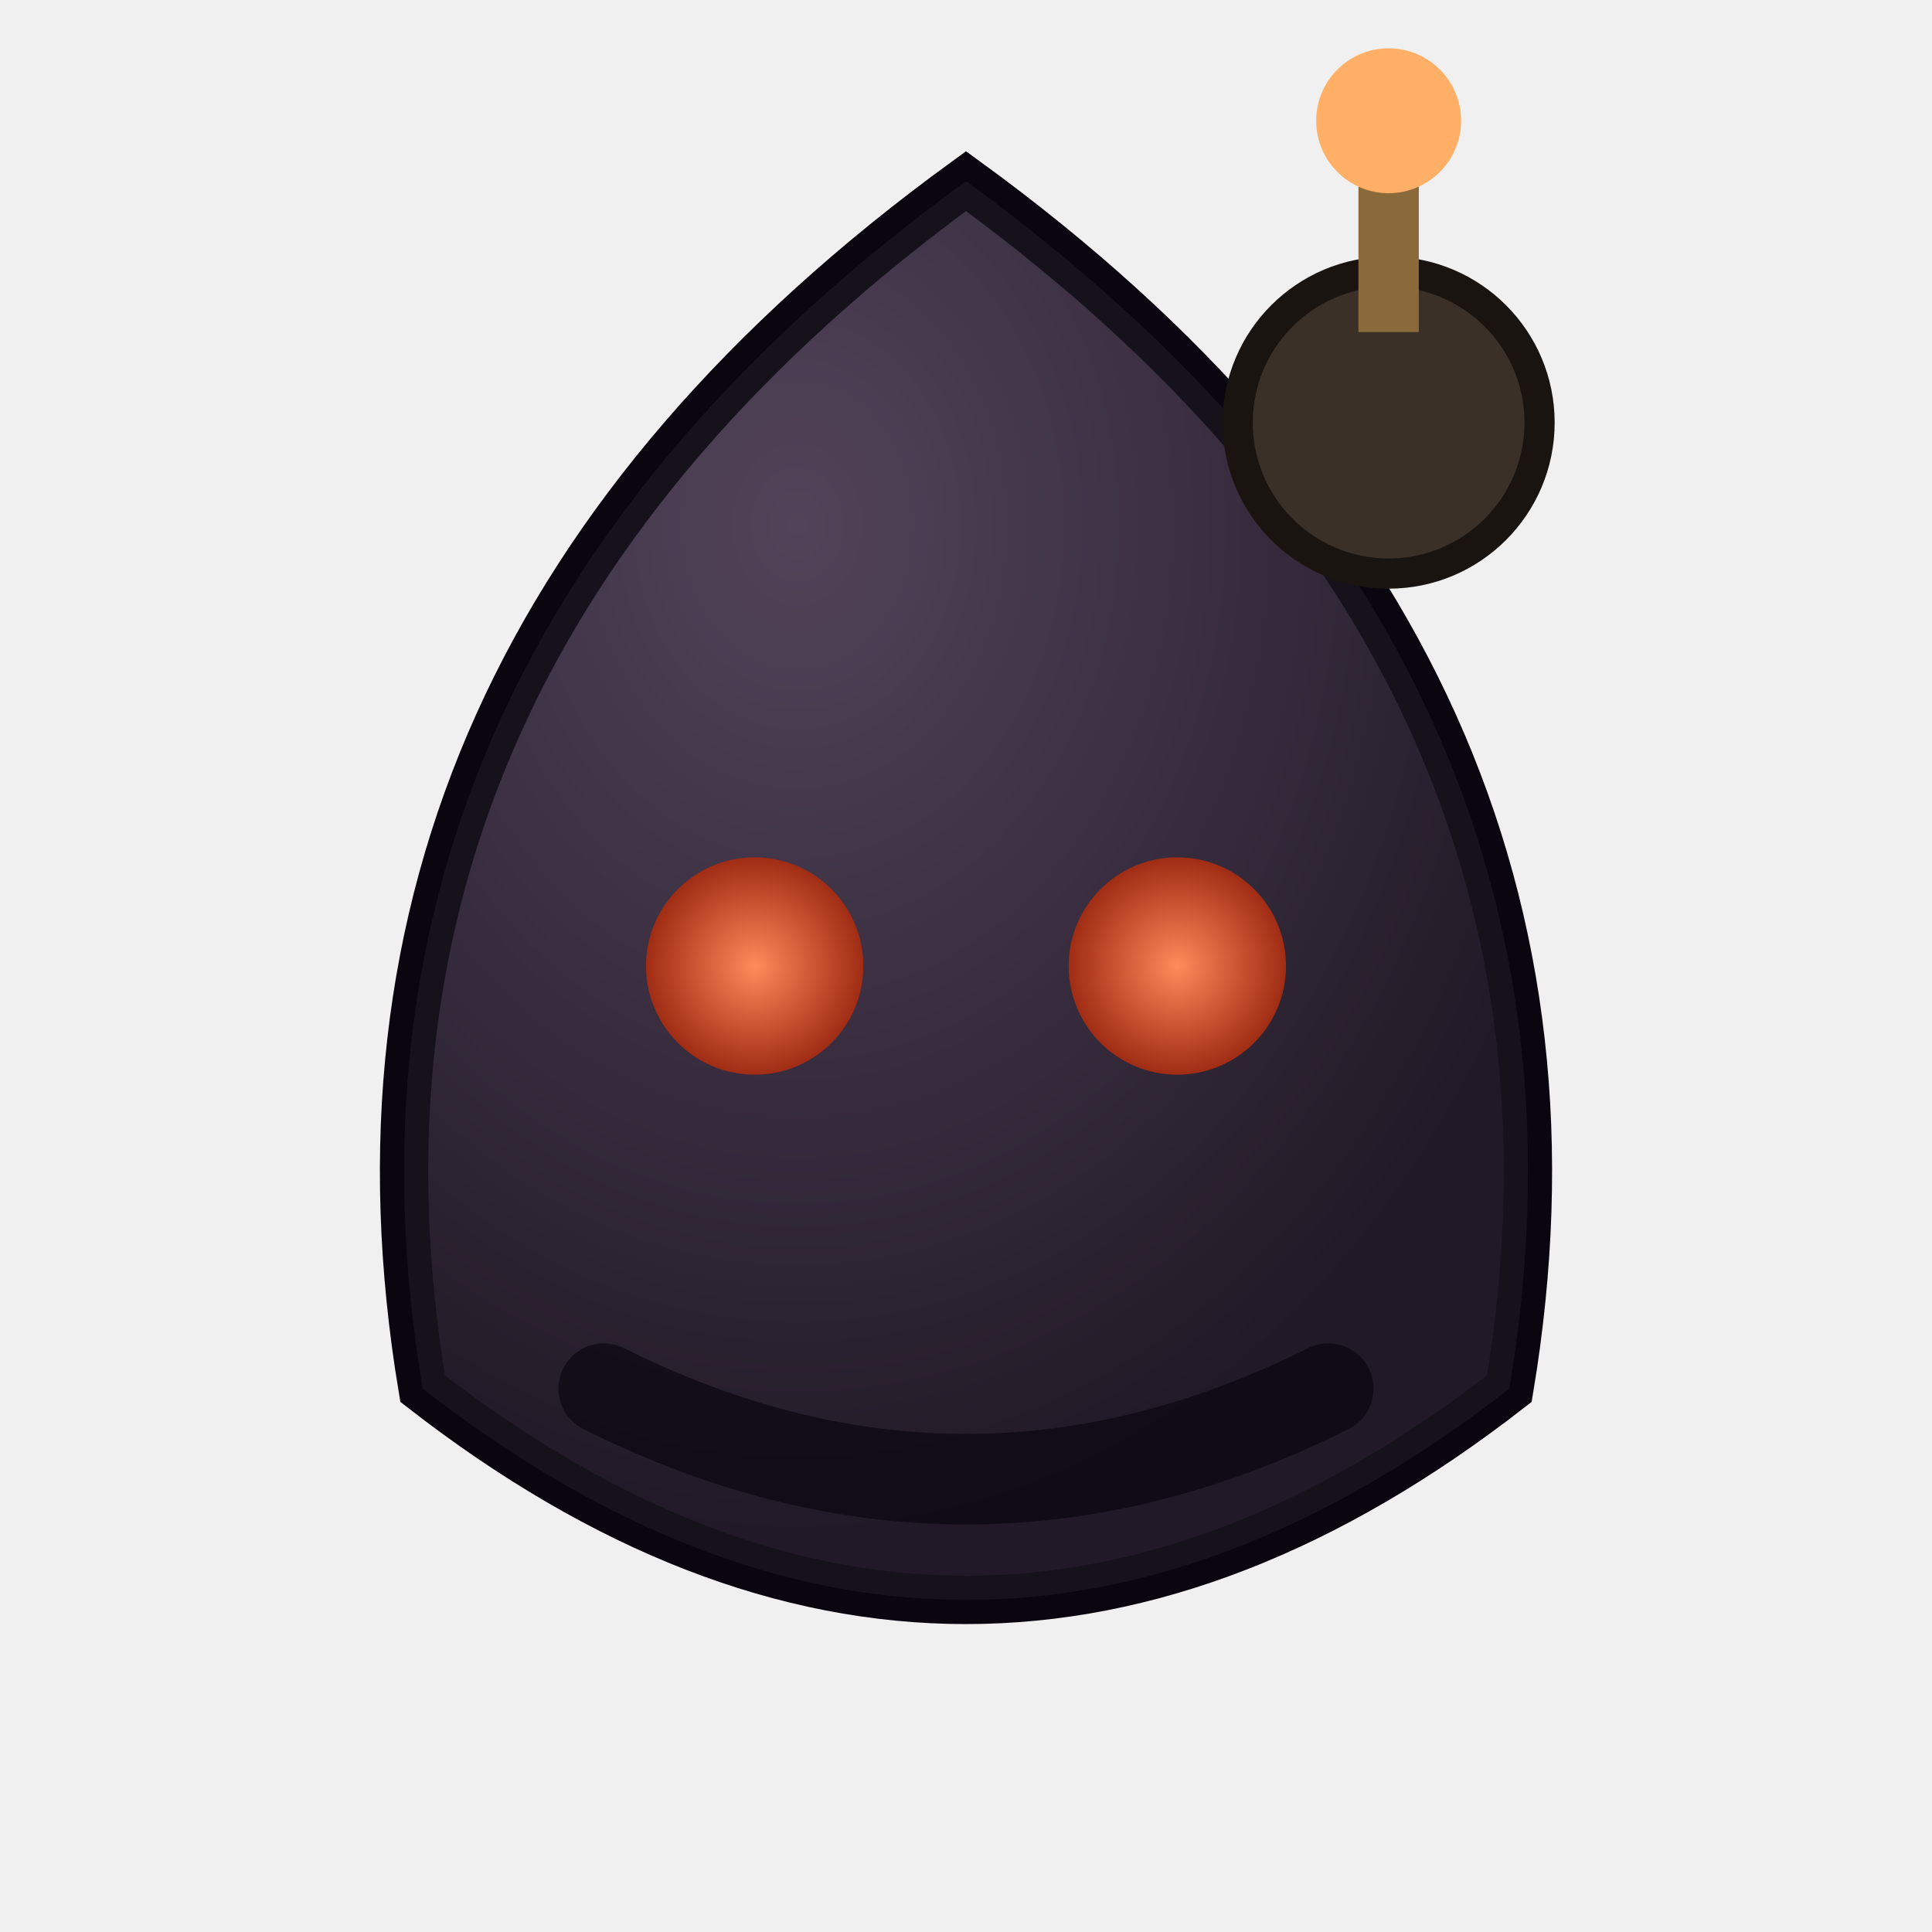
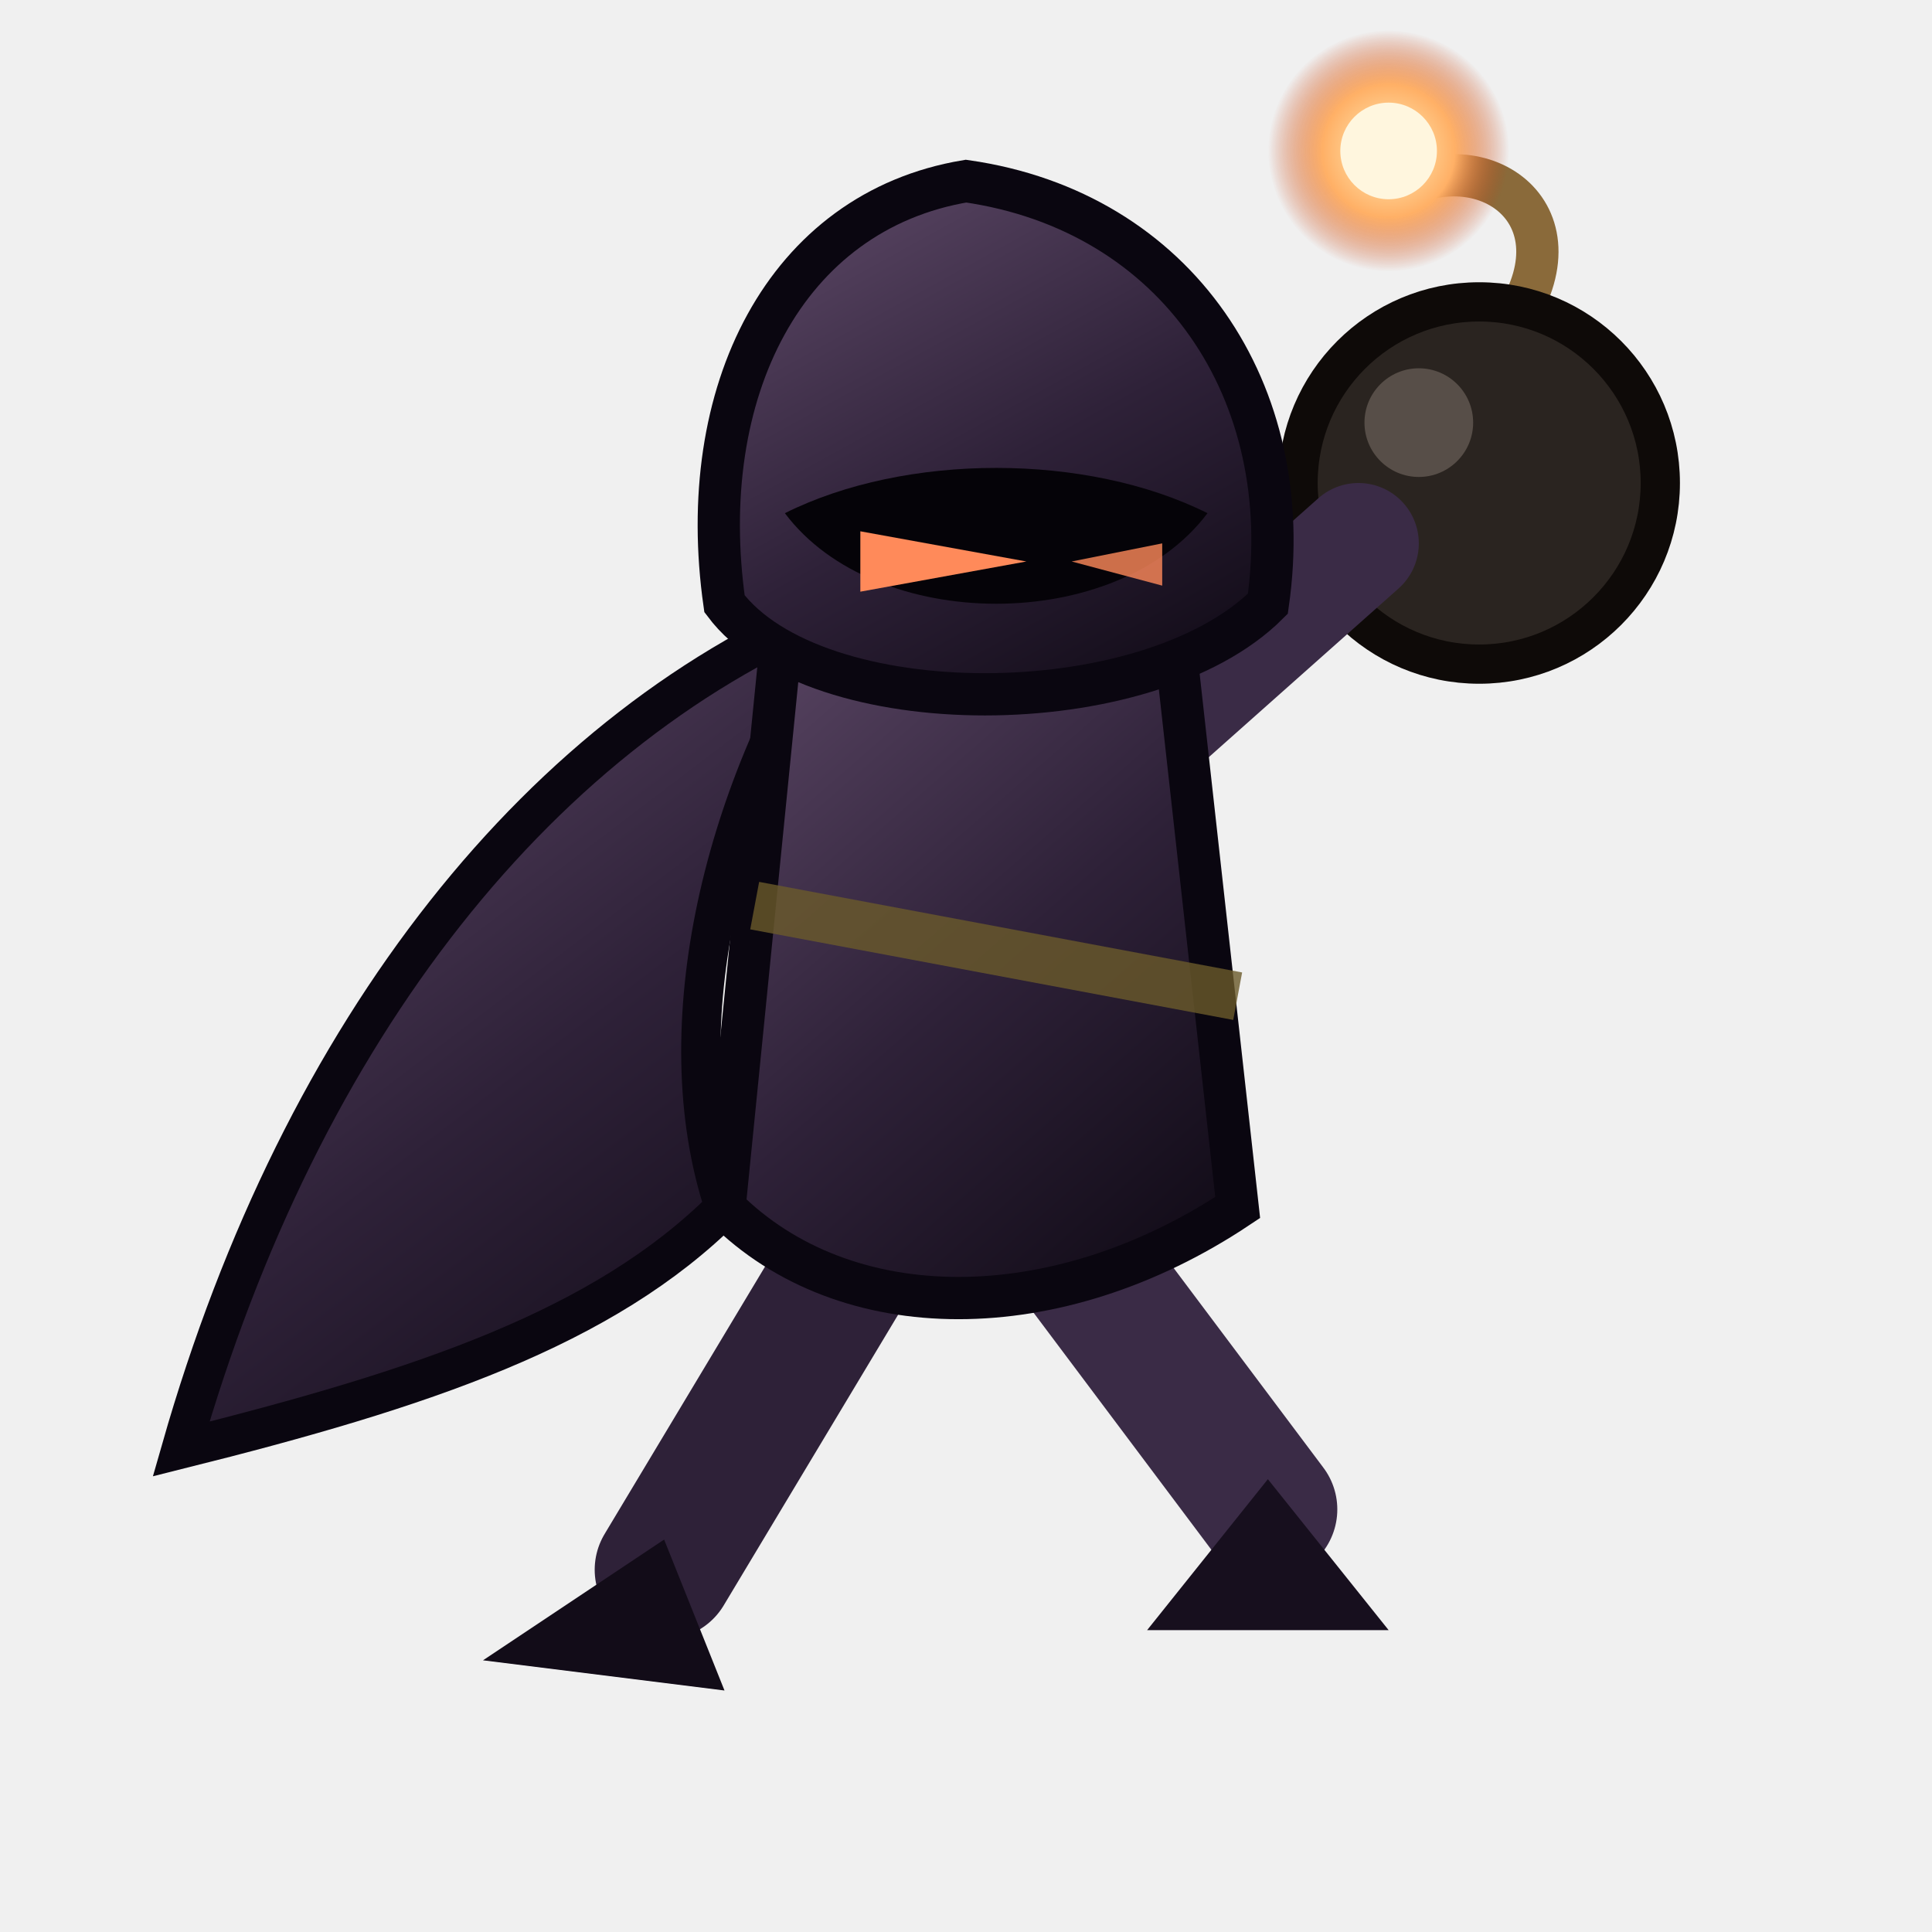
<svg xmlns="http://www.w3.org/2000/svg" viewBox="0 0 64 64">
  <defs>
-     <radialGradient id="cloak" cx="35%" cy="24%" r="72%">
-       <stop offset="0%" stop-color="#4a3a52" />
-       <stop offset="100%" stop-color="#160e1c" />
-     </radialGradient>
-     <radialGradient id="glow" cx="50%" cy="50%" r="50%">
-       <stop offset="0%" stop-color="#ff8a5a" />
-       <stop offset="100%" stop-color="#a02c14" />
+     <linearGradient id="cloak" x1="20%" y1="0%" x2="80%" y2="100%">
+       <stop offset="0%" stop-color="#5a4664" />
+       <stop offset="55%" stop-color="#2e2138" />
+       <stop offset="100%" stop-color="#120c18" />
+     </linearGradient>
+     <radialGradient id="spark" cx="50%" cy="50%" r="50%">
+       <stop offset="0%" stop-color="#fff2c0" />
+       <stop offset="55%" stop-color="#ffb066" />
+       <stop offset="100%" stop-color="#c03a10" stop-opacity="0" />
    </radialGradient>
  </defs>
-   <path d="M32 6 Q54 22 50 46 Q32 60 14 46 Q10 22 32 6 Z" fill="url(#cloak)" stroke="#0a0610" stroke-width="1.6" />
-   <path d="M32 6 Q54 22 50 46 Q32 60 14 46 Q10 22 32 6 Z" fill="#ffffff" opacity="0.05" />
-   <circle cx="25" cy="32" r="3.6" fill="url(#glow)" />
-   <circle cx="39" cy="32" r="3.6" fill="url(#glow)" />
-   <circle cx="46" cy="14" r="5" fill="#3a3028" stroke="#1a1410" stroke-width="1" />
-   <rect x="45" y="4" width="2" height="7" fill="#8a6a3a" />
-   <circle cx="46" cy="4" r="2.4" fill="#ffb066" />
-   <path d="M20 46 Q32 52 44 46" stroke="#0a0610" stroke-width="3" fill="none" stroke-linecap="round" opacity="0.7" />
+   <path d="M49 12 C53 8 50 5 47 6" fill="none" stroke="#8a6a3a" stroke-width="1.4" stroke-linecap="round" />
+   <circle cx="46" cy="5" r="4" fill="url(#spark)" />
+   <circle cx="46" cy="5" r="1.6" fill="#fff6de" />
+   <circle cx="49" cy="16" r="6" fill="#2a2420" stroke="#0e0a08" stroke-width="1.3" />
+   <circle cx="47" cy="14" r="1.8" fill="#6a6058" opacity="0.7" />
+   <path d="M28 42 L22 52" stroke="#2e2138" stroke-width="4.6" stroke-linecap="round" />
+   <path d="M36 42 L42 50" stroke="#3a2b46" stroke-width="4.6" stroke-linecap="round" />
+   <path d="M22 51 L16 55 L24 56 Z" fill="#120c18" />
+   <path d="M42 49 L46 54 L38 54 Z" fill="#170f1e" />
+   <path d="M28 20 C18 24 10 34 6 48 C14 46 20 44 24 40 C22 34 24 26 28 20 Z" fill="url(#cloak)" stroke="#0a0610" stroke-width="1.3" />
+   <path d="M36 26 L45 18" stroke="#3a2b46" stroke-width="4" stroke-linecap="round" />
+   <path d="M26 20 C30 17 38 18 39 22 L41 40 C35 44 28 44 24 40 Z" fill="url(#cloak)" stroke="#0a0610" stroke-width="1.4" />
+   <path d="M25 30 L41 33" fill="none" stroke="#6a5a2a" stroke-width="1.6" opacity="0.8" />
+   <path d="M32 6 C39 7 43 13 42 20 C38 24 27 24 24 20 C23 13 26 7 32 6 Z" fill="url(#cloak)" stroke="#0a0610" stroke-width="1.4" />
+   <path d="M26 17 C30 15 36 15 40 17 C37 21 29 21 26 17 Z" fill="#050308" />
+   <path d="M28.5 17.6 L34 18.6 L28.5 19.6 Z" fill="#ff8a5a" />
+   <path d="M38.5 18 L35.5 18.6 L38.5 19.4 Z" fill="#ff8a5a" opacity="0.8" />
</svg>
